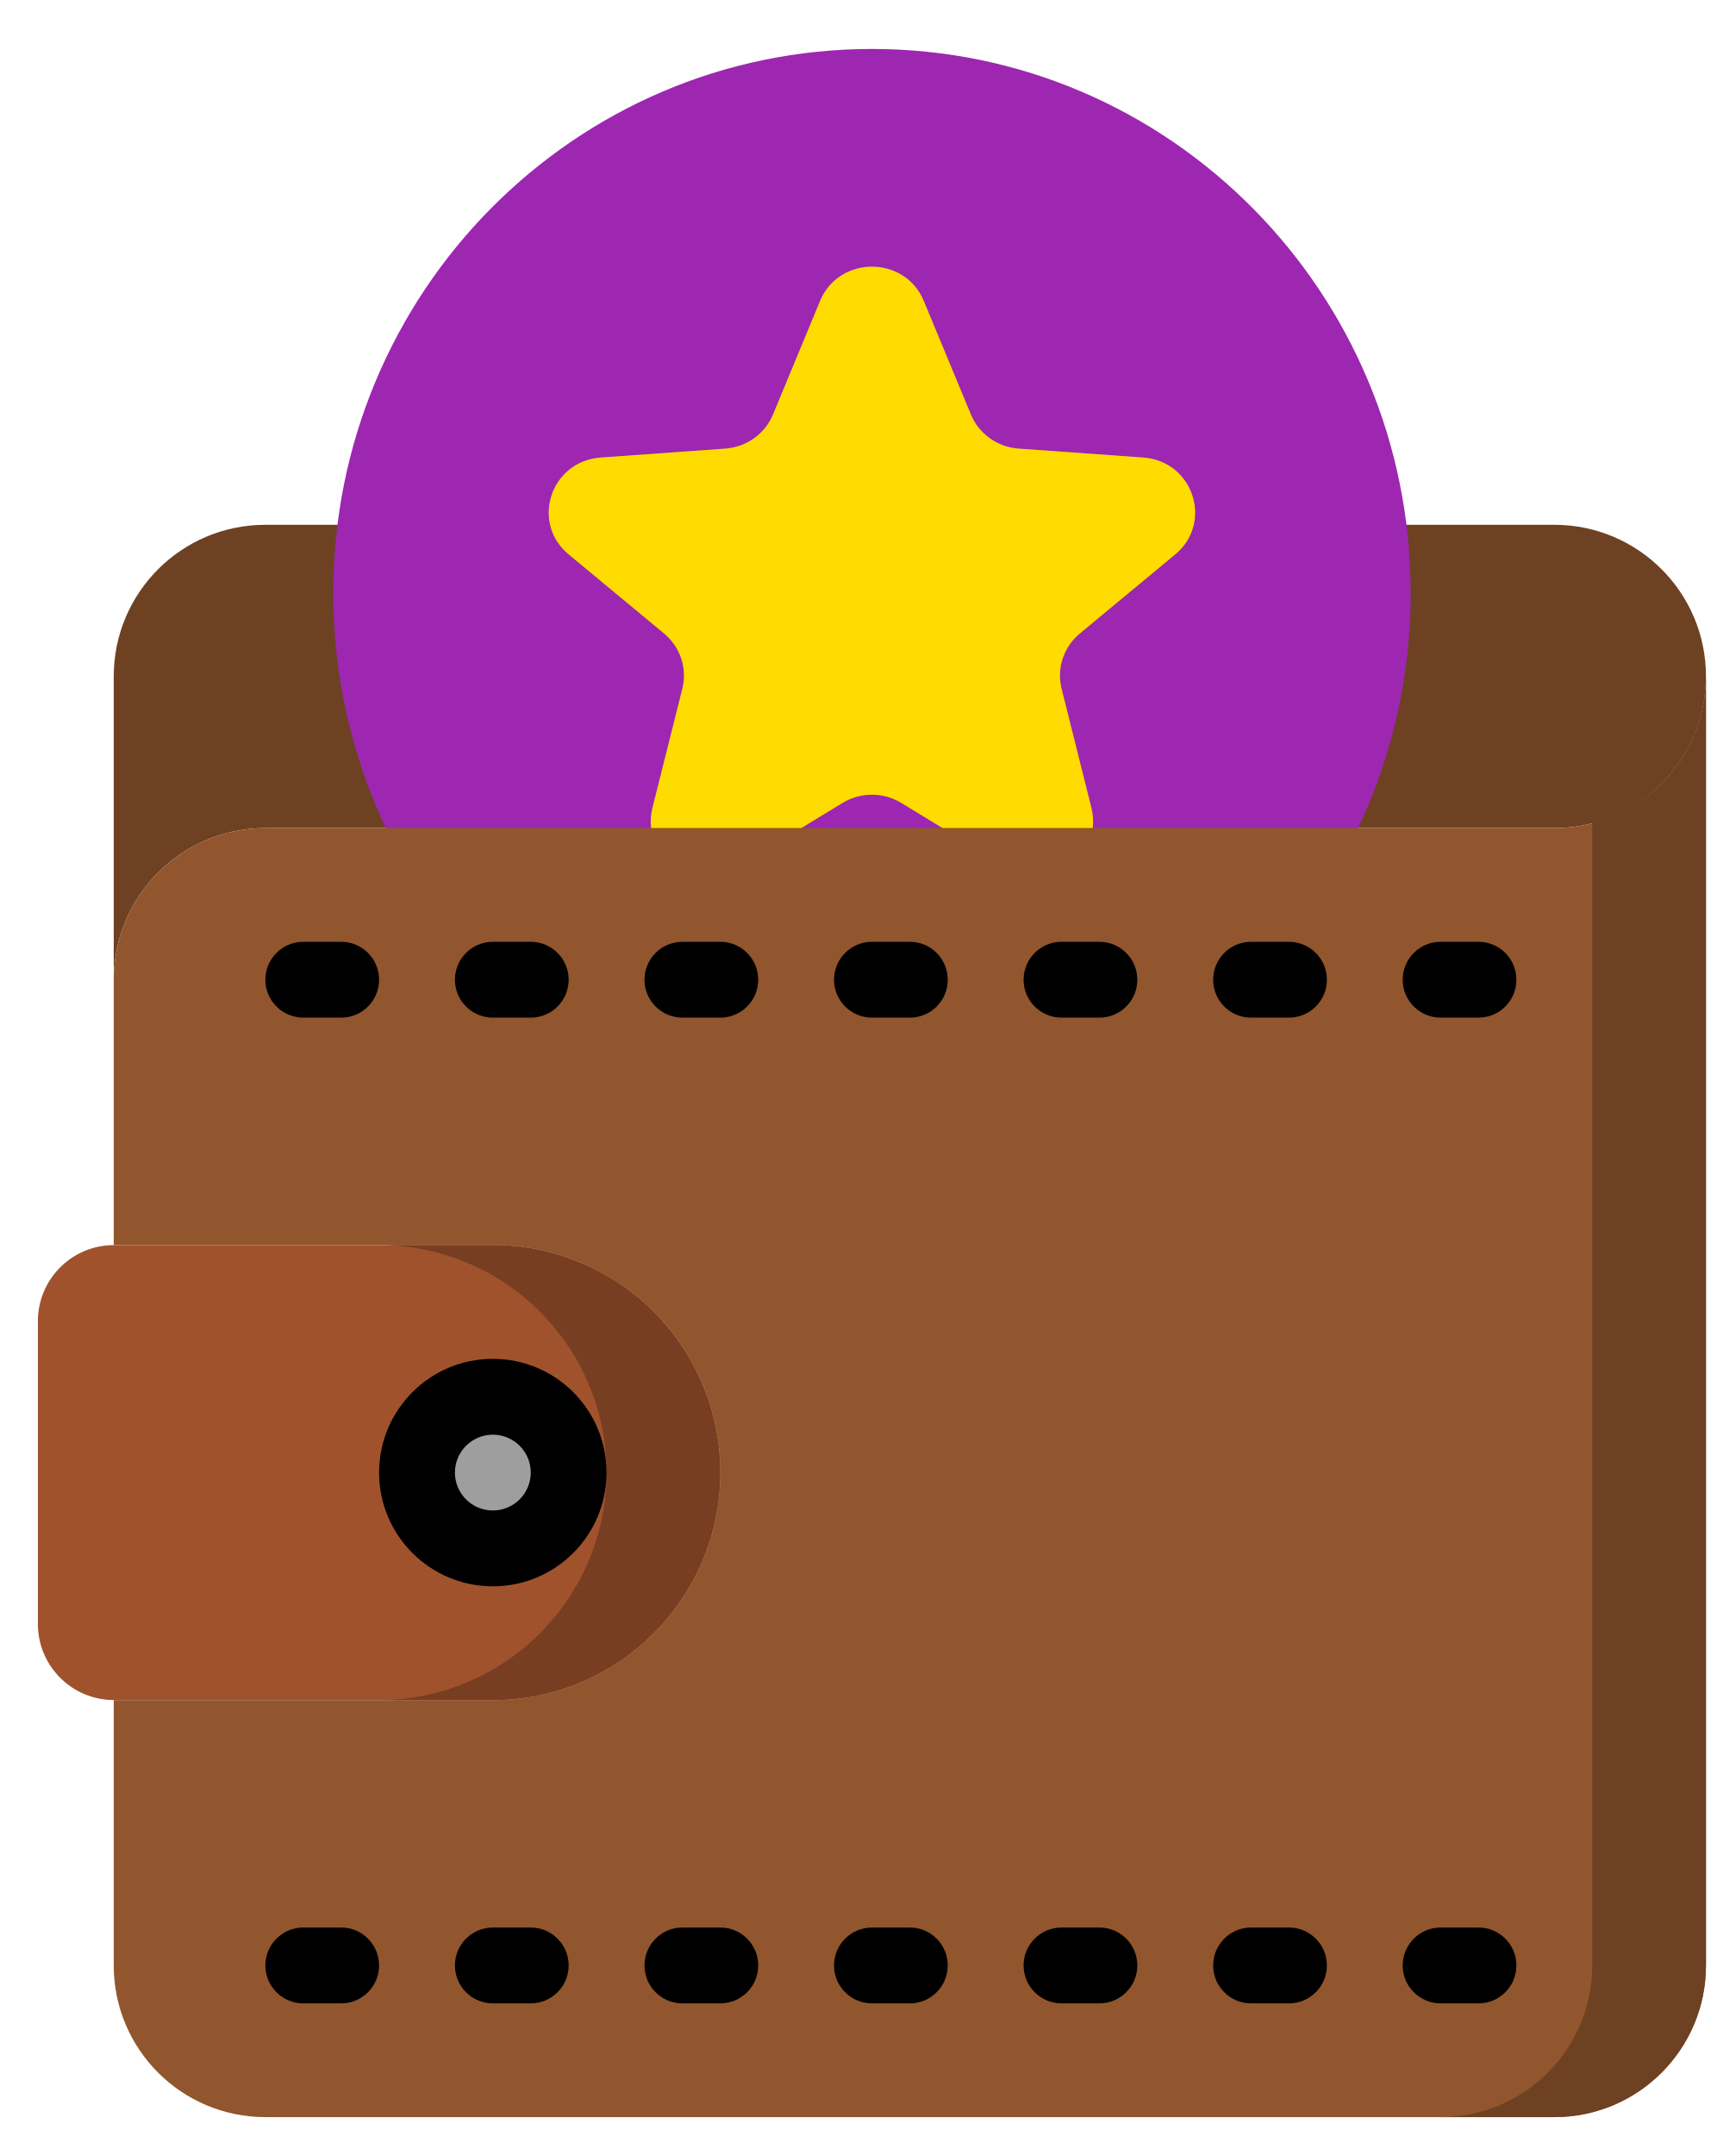
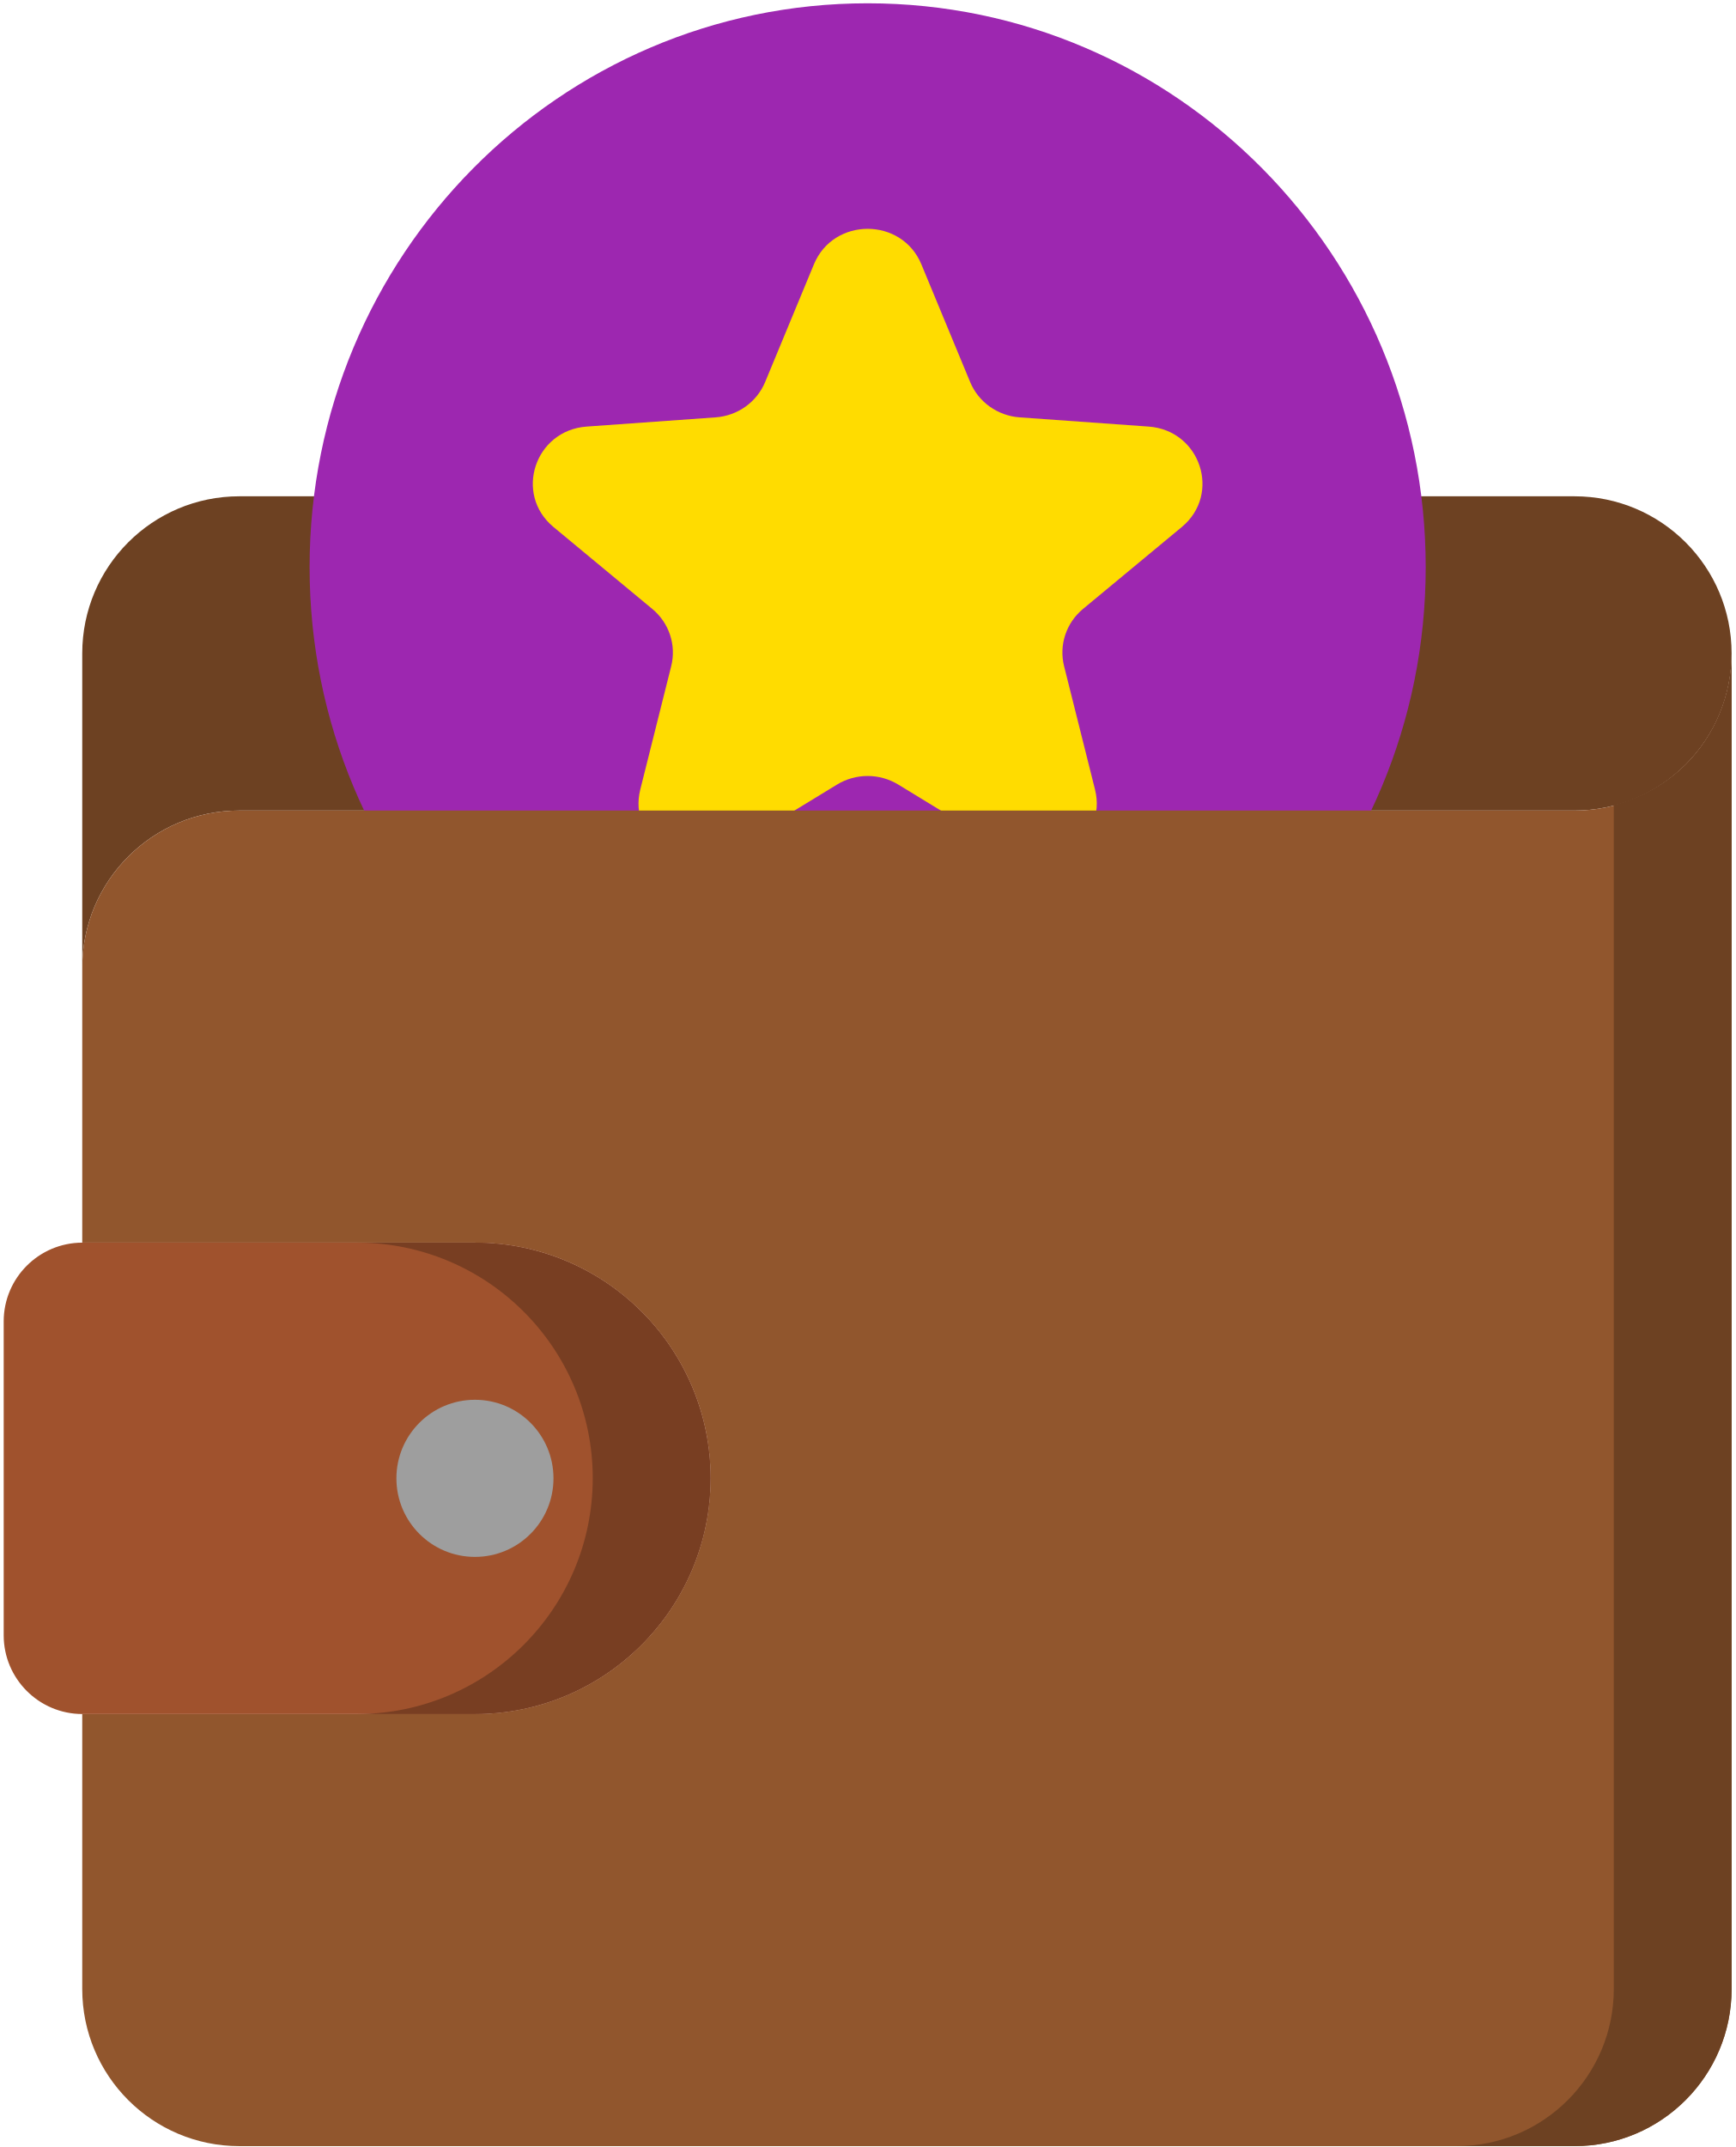
- <svg xmlns="http://www.w3.org/2000/svg" width="29" height="36" viewBox="0 0 29 36" fill="none">
-   <path d="M8.613 13.833H4.433C3.034 13.833 1.9 14.967 1.9 16.367V11.3C1.9 9.901 3.034 8.767 4.433 8.767H7.708C7.411 10.509 7.731 12.301 8.613 13.833Z" fill="#6D4122" />
-   <path d="M28.5 11.3C28.501 11.972 28.234 12.617 27.759 13.092C27.284 13.568 26.639 13.834 25.967 13.833L21.787 13.833C22.669 12.301 22.989 10.509 22.692 8.767H25.967C27.366 8.767 28.5 9.901 28.5 11.3Z" fill="#6D4122" />
-   <ellipse cx="14.567" cy="9.909" rx="9" ry="9.091" fill="#9D27B0" />
-   <path d="M13.7 5.027C14.017 4.264 15.117 4.264 15.433 5.027L16.22 6.924C16.354 7.248 16.663 7.469 17.018 7.494L19.098 7.643C19.934 7.702 20.274 8.73 19.633 9.262L18.04 10.583C17.768 10.809 17.65 11.166 17.735 11.505L18.233 13.494C18.434 14.294 17.544 14.93 16.831 14.495L15.06 13.415C14.758 13.23 14.375 13.23 14.073 13.415L12.302 14.495C11.589 14.93 10.699 14.294 10.9 13.494L11.399 11.505C11.484 11.166 11.366 10.809 11.094 10.583L9.5 9.262C8.859 8.73 9.199 7.702 10.036 7.643L12.115 7.494C12.47 7.469 12.78 7.248 12.914 6.924L13.7 5.027Z" fill="#FFDC00" />
-   <path d="M28.5 11.3L28.5 32.833C28.5 34.233 27.366 35.367 25.967 35.367H4.433C3.034 35.367 1.9 34.233 1.9 32.833V28.4H8.233C10.331 28.397 12.03 26.697 12.033 24.6C12.033 22.501 10.332 20.8 8.233 20.8H1.9V16.367C1.9 14.967 3.034 13.833 4.433 13.833H25.967C26.639 13.834 27.284 13.568 27.759 13.092C28.234 12.617 28.501 11.972 28.5 11.3V11.3Z" fill="#91562D" />
-   <path d="M27.759 13.092C27.436 13.407 27.037 13.631 26.6 13.743V32.833C26.6 34.233 25.466 35.367 24.067 35.367H25.967C27.366 35.367 28.5 34.233 28.5 32.833V11.3C28.499 11.972 28.233 12.616 27.759 13.092Z" fill="#6D4122" />
-   <path d="M12.033 24.6C12.03 26.697 10.331 28.397 8.233 28.4H1.9C1.201 28.398 0.635 27.832 0.633 27.133V22.067C0.635 21.368 1.201 20.802 1.9 20.8H8.233C10.332 20.8 12.033 22.501 12.033 24.6Z" fill="#A0522D" />
-   <path d="M8.233 20.8H6.333C8.432 20.8 10.133 22.501 10.133 24.6C10.13 26.697 8.431 28.397 6.333 28.4H8.233C10.331 28.397 12.03 26.697 12.033 24.6C12.033 23.592 11.633 22.626 10.92 21.913C10.208 21.2 9.241 20.8 8.233 20.8Z" fill="#783E22" />
-   <path d="M8.233 25.867C8.933 25.867 9.5 25.3 9.5 24.6C9.5 23.901 8.933 23.333 8.233 23.333C7.534 23.333 6.967 23.901 6.967 24.6C6.967 25.3 7.534 25.867 8.233 25.867Z" fill="#9E9E9E" />
-   <path d="M8.233 26.5C9.283 26.5 10.133 25.649 10.133 24.6C10.133 23.551 9.283 22.7 8.233 22.7C7.184 22.7 6.333 23.551 6.333 24.6C6.333 25.649 7.184 26.5 8.233 26.5ZM8.233 23.967C8.583 23.967 8.867 24.25 8.867 24.6C8.867 24.95 8.583 25.233 8.233 25.233C7.884 25.233 7.6 24.95 7.6 24.6C7.6 24.25 7.884 23.967 8.233 23.967Z" fill="black" />
-   <path d="M24.067 17H24.7C25.05 17 25.333 16.716 25.333 16.367C25.333 16.017 25.05 15.733 24.7 15.733H24.067C23.717 15.733 23.433 16.017 23.433 16.367C23.433 16.716 23.717 17 24.067 17Z" fill="black" />
-   <path d="M20.9 17H21.533C21.883 17 22.167 16.716 22.167 16.367C22.167 16.017 21.883 15.733 21.533 15.733H20.9C20.55 15.733 20.267 16.017 20.267 16.367C20.267 16.716 20.55 17 20.9 17Z" fill="black" />
-   <path d="M17.733 17H18.367C18.716 17 19 16.716 19 16.367C19 16.017 18.716 15.733 18.367 15.733H17.733C17.384 15.733 17.1 16.017 17.1 16.367C17.1 16.716 17.384 17 17.733 17Z" fill="black" />
-   <path d="M14.567 17H15.2C15.55 17 15.833 16.716 15.833 16.367C15.833 16.017 15.55 15.733 15.2 15.733H14.567C14.217 15.733 13.933 16.017 13.933 16.367C13.933 16.716 14.217 17 14.567 17Z" fill="black" />
-   <path d="M11.4 17H12.033C12.383 17 12.667 16.716 12.667 16.367C12.667 16.017 12.383 15.733 12.033 15.733H11.4C11.05 15.733 10.767 16.017 10.767 16.367C10.767 16.716 11.05 17 11.4 17Z" fill="black" />
-   <path d="M8.233 17H8.867C9.216 17 9.5 16.716 9.5 16.367C9.5 16.017 9.216 15.733 8.867 15.733H8.233C7.884 15.733 7.6 16.017 7.6 16.367C7.6 16.716 7.884 17 8.233 17Z" fill="black" />
-   <path d="M5.067 17H5.7C6.05 17 6.333 16.716 6.333 16.367C6.333 16.017 6.05 15.733 5.7 15.733H5.067C4.717 15.733 4.433 16.017 4.433 16.367C4.433 16.716 4.717 17 5.067 17Z" fill="black" />
-   <path d="M24.067 33.467H24.7C25.05 33.467 25.333 33.183 25.333 32.833C25.333 32.484 25.05 32.2 24.7 32.2H24.067C23.717 32.2 23.433 32.484 23.433 32.833C23.433 33.183 23.717 33.467 24.067 33.467Z" fill="black" />
-   <path d="M20.9 33.467H21.533C21.883 33.467 22.167 33.183 22.167 32.833C22.167 32.484 21.883 32.2 21.533 32.2H20.9C20.55 32.2 20.267 32.484 20.267 32.833C20.267 33.183 20.55 33.467 20.9 33.467Z" fill="black" />
-   <path d="M17.733 33.467H18.367C18.716 33.467 19 33.183 19 32.833C19 32.484 18.716 32.2 18.367 32.2H17.733C17.384 32.2 17.1 32.484 17.1 32.833C17.1 33.183 17.384 33.467 17.733 33.467Z" fill="black" />
-   <path d="M14.567 33.467H15.2C15.55 33.467 15.833 33.183 15.833 32.833C15.833 32.484 15.55 32.2 15.2 32.2H14.567C14.217 32.2 13.933 32.484 13.933 32.833C13.933 33.183 14.217 33.467 14.567 33.467Z" fill="black" />
-   <path d="M12.033 32.2H11.4C11.05 32.2 10.767 32.484 10.767 32.833C10.767 33.183 11.05 33.467 11.4 33.467H12.033C12.383 33.467 12.667 33.183 12.667 32.833C12.667 32.484 12.383 32.2 12.033 32.2Z" fill="black" />
-   <path d="M8.867 32.2H8.233C7.884 32.2 7.6 32.484 7.6 32.833C7.6 33.183 7.884 33.467 8.233 33.467H8.867C9.216 33.467 9.5 33.183 9.5 32.833C9.5 32.484 9.216 32.2 8.867 32.2Z" fill="black" />
-   <path d="M5.7 32.2H5.067C4.717 32.2 4.433 32.484 4.433 32.833C4.433 33.183 4.717 33.467 5.067 33.467H5.7C6.05 33.467 6.333 33.183 6.333 32.833C6.333 32.484 6.05 32.2 5.7 32.2Z" fill="black" />
+ <svg xmlns="http://www.w3.org/2000/svg" width="439" height="543" viewBox="0 0 439 543" fill="none">
+   <path d="M126.113 204.997H60.544C38.596 204.997 20.805 222.789 20.805 244.736V165.258C20.805 143.311 38.596 125.519 60.544 125.519H111.907C107.254 152.858 112.278 180.963 126.113 204.997Z" fill="#6D4122" />
+   <path d="M438.065 165.258C438.078 175.802 433.895 185.917 426.44 193.373C418.984 200.828 408.869 205.011 398.325 204.997L332.756 204.997C346.591 180.963 351.615 152.858 346.963 125.519H398.325C420.273 125.519 438.065 143.311 438.065 165.258Z" fill="#6D4122" />
+   <ellipse cx="219.5" cy="143.438" rx="141.178" ry="142.604" fill="#9D27B0" />
+   <path d="M205.906 66.856C210.87 54.881 228.128 54.881 233.092 66.856L245.427 96.613C247.533 101.692 252.388 105.158 257.956 105.555L290.573 107.886C303.698 108.824 309.031 124.95 298.974 133.288L273.98 154.009C269.714 157.546 267.859 163.154 269.195 168.479L277.018 199.676C280.166 212.23 266.204 222.197 255.024 215.376L227.242 198.425C222.5 195.532 216.498 195.532 211.756 198.425L183.974 215.376C172.795 222.197 158.833 212.23 161.981 199.676L169.804 168.479C171.139 163.154 169.285 157.546 165.019 154.009L140.025 133.288C129.968 124.95 135.301 108.824 148.426 107.886L181.043 105.555C186.61 105.158 191.466 101.692 193.571 96.613L205.906 66.856Z" fill="#FFDC00" />
+   <path d="M438.066 165.258L438.066 503.041C438.066 524.988 420.274 542.78 398.326 542.78H60.544C38.596 542.78 20.805 524.988 20.805 503.041V433.497H120.153C153.053 433.448 179.712 406.789 179.761 373.889C179.761 340.968 153.073 314.28 120.153 314.28H20.805V244.736C20.805 222.789 38.596 204.997 60.544 204.997H398.326C408.87 205.011 418.985 200.828 426.441 193.373C433.896 185.917 438.079 175.802 438.066 165.258V165.258Z" fill="#91562D" />
+   <path d="M426.441 193.374C421.381 198.311 415.111 201.829 408.261 203.577V503.041C408.261 524.988 390.469 542.78 368.521 542.78H398.326C420.273 542.78 438.065 524.988 438.065 503.041V165.258C438.046 175.795 433.869 185.899 426.441 193.374Z" fill="#6D4122" />
+   <path d="M179.76 373.889C179.711 406.789 153.052 433.448 120.152 433.497H20.804C9.844 433.465 0.967 424.588 0.934 413.628V334.149C0.967 323.189 9.844 314.313 20.804 314.28H120.152C153.073 314.28 179.76 340.968 179.76 373.889Z" fill="#A0522D" />
+   <path d="M120.151 314.28H90.347C123.268 314.28 149.955 340.968 149.955 373.889C149.906 406.789 123.247 433.448 90.347 433.497H120.151C153.051 433.448 179.71 406.789 179.76 373.889C179.76 358.079 173.479 342.918 162.301 331.739C151.122 320.56 135.96 314.28 120.151 314.28Z" fill="#783E22" />
+   <path d="M120.152 393.758C131.126 393.758 140.022 384.862 140.022 373.888C140.022 362.915 131.126 354.019 120.152 354.019C109.179 354.019 100.283 362.915 100.283 373.888C100.283 384.862 109.179 393.758 120.152 393.758Z" fill="#9E9E9E" />
</svg>
